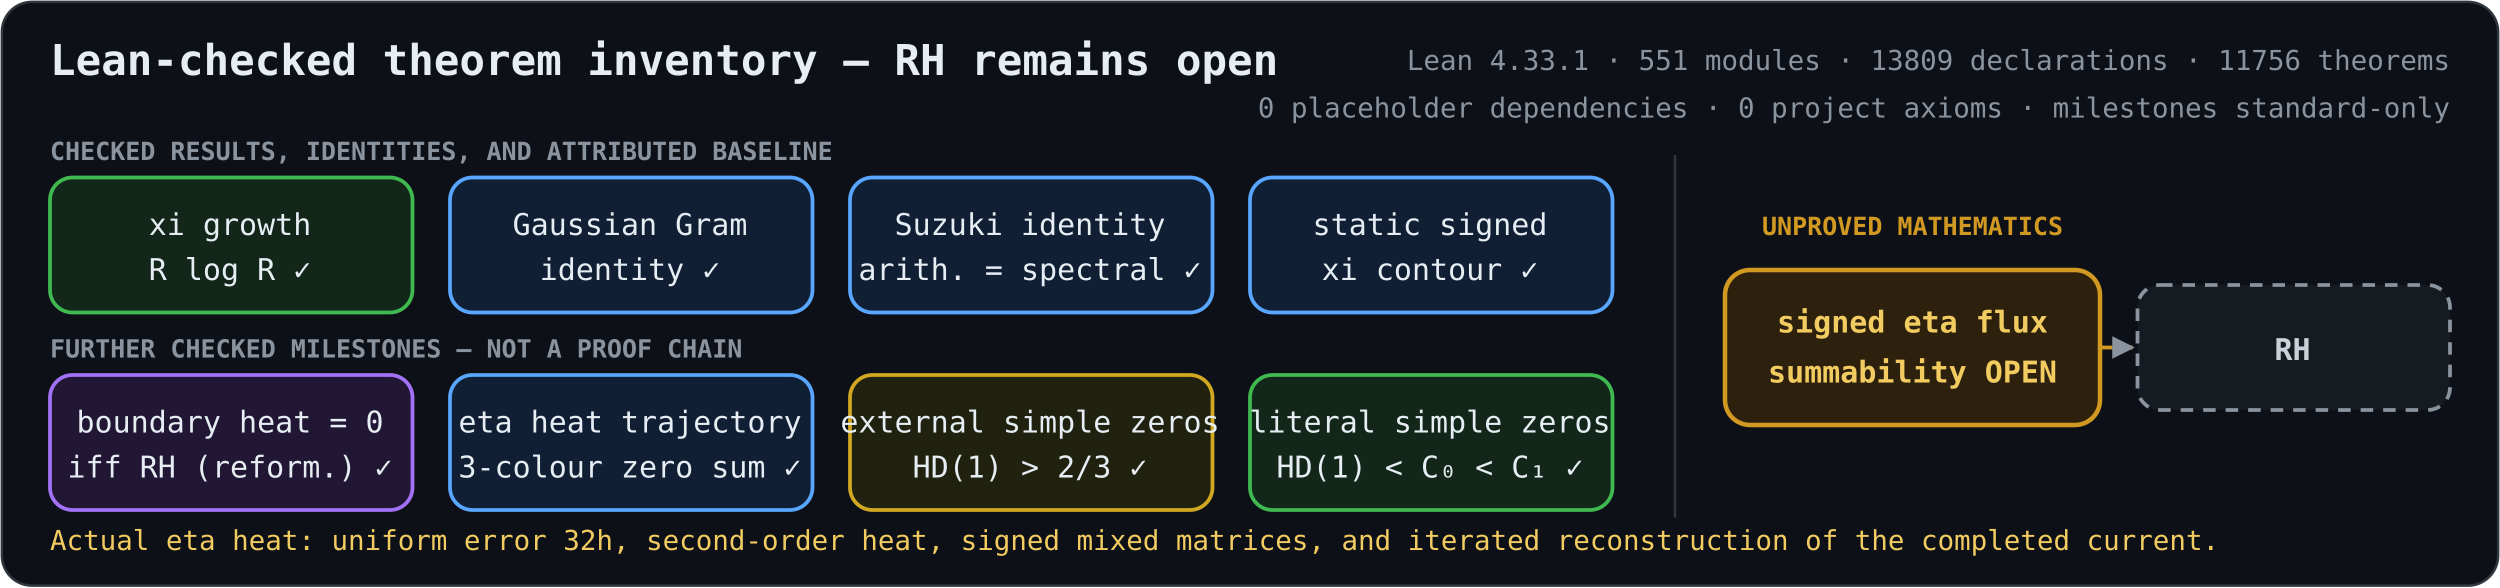
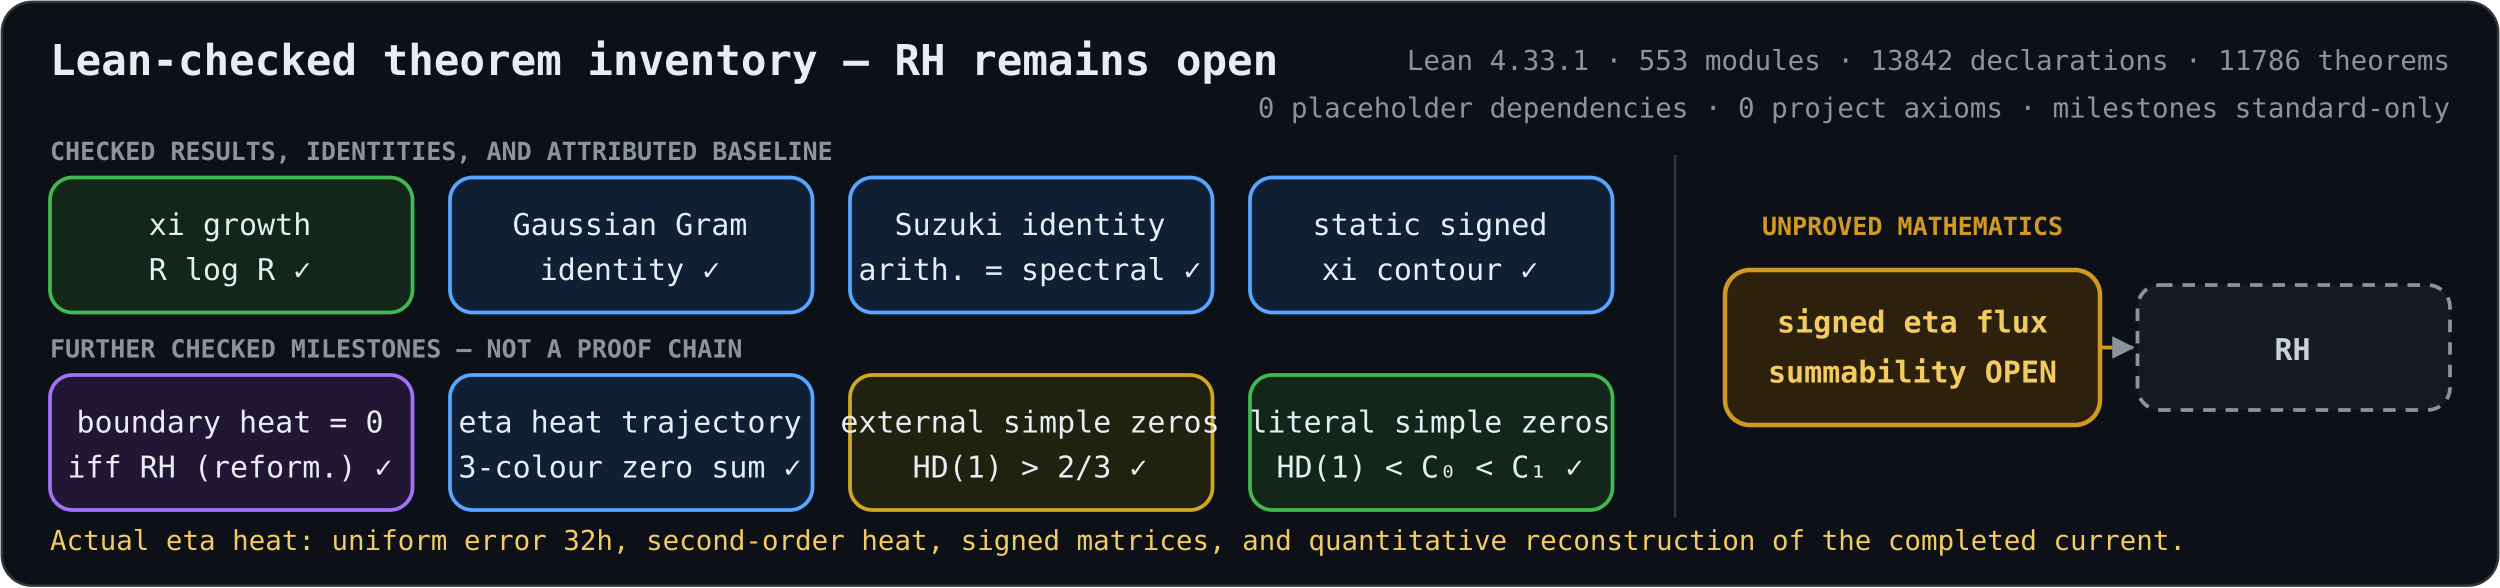
<svg xmlns="http://www.w3.org/2000/svg" role="img" aria-labelledby="title description" viewBox="0 0 1000 235">
  <defs>
    <marker id="arrow" viewBox="0 0 10 10" refX="9" refY="5" markerWidth="6" markerHeight="6" orient="auto-start-reverse">
      <path d="M 0 0 L 10 5 L 0 10 z" fill="#8b949e" />
    </marker>
    <style>
      .bg { fill: #0d1117; stroke: #30363d; }
      text { fill: #e6edf3; font-family: ui-monospace, SFMono-Regular, Menlo, Consolas, monospace; font-size: 12px; text-anchor: middle; }
      .heading { font-size: 17px; font-weight: 700; text-anchor: start; }
      .metrics { fill: #8b949e; font-size: 11px; text-anchor: end; }
      .proved rect { fill: #12261a; stroke: #3fb950; stroke-width: 1.5; }
      .proved.equivalence rect { fill: #211735; stroke: #a371f7; }
      .proved.bridge rect { fill: #111f35; stroke: #58a6ff; }
      .proved.external rect { fill: #20220f; stroke: #d2a822; }
      .open rect { fill: #2d210d; stroke: #d29922; stroke-width: 1.8; }
      .goal rect { fill: #161b22; stroke: #8b949e; stroke-width: 1.5; stroke-dasharray: 5 4; }
      .open text { fill: #f2cc60; font-weight: 700; }
      .goal text { fill: #c9d1d9; font-weight: 700; }
      .open-edge { fill: none; stroke: #d29922; stroke-width: 1.5; stroke-dasharray: 5 4; marker-end: url(#arrow); }
      .section { fill: #8b949e; font-size: 10px; font-weight: 700; text-anchor: start; }
      .gap-label { fill: #d29922; font-size: 10px; font-weight: 700; }
      .frontier { fill: #f2cc60; font-size: 11px; text-anchor: start; }
    </style>
  </defs>
  <rect class="bg" x="0.75" y="0.75" width="998.5" height="233.5" rx="12" />
  <text class="heading" x="20" y="30">Lean-checked theorem inventory — RH remains open</text>
-   <text class="metrics" x="980" y="28">Lean 4.33.1 · 551 modules · 13809 declarations · 11756 theorems</text>
+   <text class="metrics" x="980" y="28">Lean 4.33.1 · 553 modules · 13842 declarations · 11786 theorems</text>
  <text class="metrics" x="980" y="47">0 placeholder dependencies · 0 project axioms · milestones standard-only</text>
  <text class="section" x="20" y="64">CHECKED RESULTS, IDENTITIES, AND ATTRIBUTED BASELINE</text>
  <text class="section" x="20" y="143">FURTHER CHECKED MILESTONES — NOT A PROOF CHAIN</text>
  <line x1="670" y1="62" x2="670" y2="207" stroke="#30363d" />
  <text class="gap-label" x="765" y="94">UNPROVED MATHEMATICS</text>
  <path class="open-edge" d="M840 139 H853" />
  <g class="proved unconditional">
    <rect x="20" y="71" width="145" height="54" rx="9" />
    <text x="92" y="94">xi growth</text>
    <text x="92" y="112">R log R  ✓</text>
  </g>
  <g class="proved bridge">
    <rect x="180" y="71" width="145" height="54" rx="9" />
    <text x="252" y="94">Gaussian Gram</text>
    <text x="252" y="112">identity  ✓</text>
  </g>
  <g class="proved bridge">
    <rect x="340" y="71" width="145" height="54" rx="9" />
    <text x="412" y="94">Suzuki identity</text>
    <text x="412" y="112">arith. = spectral  ✓</text>
  </g>
  <g class="proved bridge">
    <rect x="500" y="71" width="145" height="54" rx="9" />
    <text x="572" y="94">static signed</text>
    <text x="572" y="112">xi contour  ✓</text>
  </g>
  <g class="proved equivalence">
    <rect x="20" y="150" width="145" height="54" rx="9" />
    <text x="92" y="173">boundary heat = 0</text>
    <text x="92" y="191">iff RH (reform.)  ✓</text>
  </g>
  <g class="proved bridge">
    <rect x="180" y="150" width="145" height="54" rx="9" />
    <text x="252" y="173">eta heat trajectory</text>
    <text x="252" y="191">3-colour zero sum  ✓</text>
  </g>
  <g class="proved external">
    <rect x="340" y="150" width="145" height="54" rx="9" />
    <text x="412" y="173">external simple zeros</text>
    <text x="412" y="191">HD(1) &gt; 2/3  ✓</text>
  </g>
  <g class="proved unconditional">
    <rect x="500" y="150" width="145" height="54" rx="9" />
    <text x="572" y="173">literal simple zeros</text>
    <text x="572" y="191">HD(1) &lt; C₀ &lt; C₁  ✓</text>
  </g>
  <g class="open">
    <rect x="690" y="108" width="150" height="62" rx="10" />
    <text x="765" y="133">signed eta flux</text>
    <text x="765" y="153">summability OPEN</text>
  </g>
  <g class="goal">
    <rect x="855" y="114" width="125" height="50" rx="9" />
    <text x="917" y="144">RH</text>
  </g>
-   <text class="frontier" x="20" y="220">Actual eta heat: uniform error 32h, second-order heat, signed mixed matrices, and iterated reconstruction of the completed current.</text>
+   <text class="frontier" x="20" y="220">Actual eta heat: uniform error 32h, second-order heat, signed matrices, and quantitative reconstruction of the completed current.</text>
</svg>
